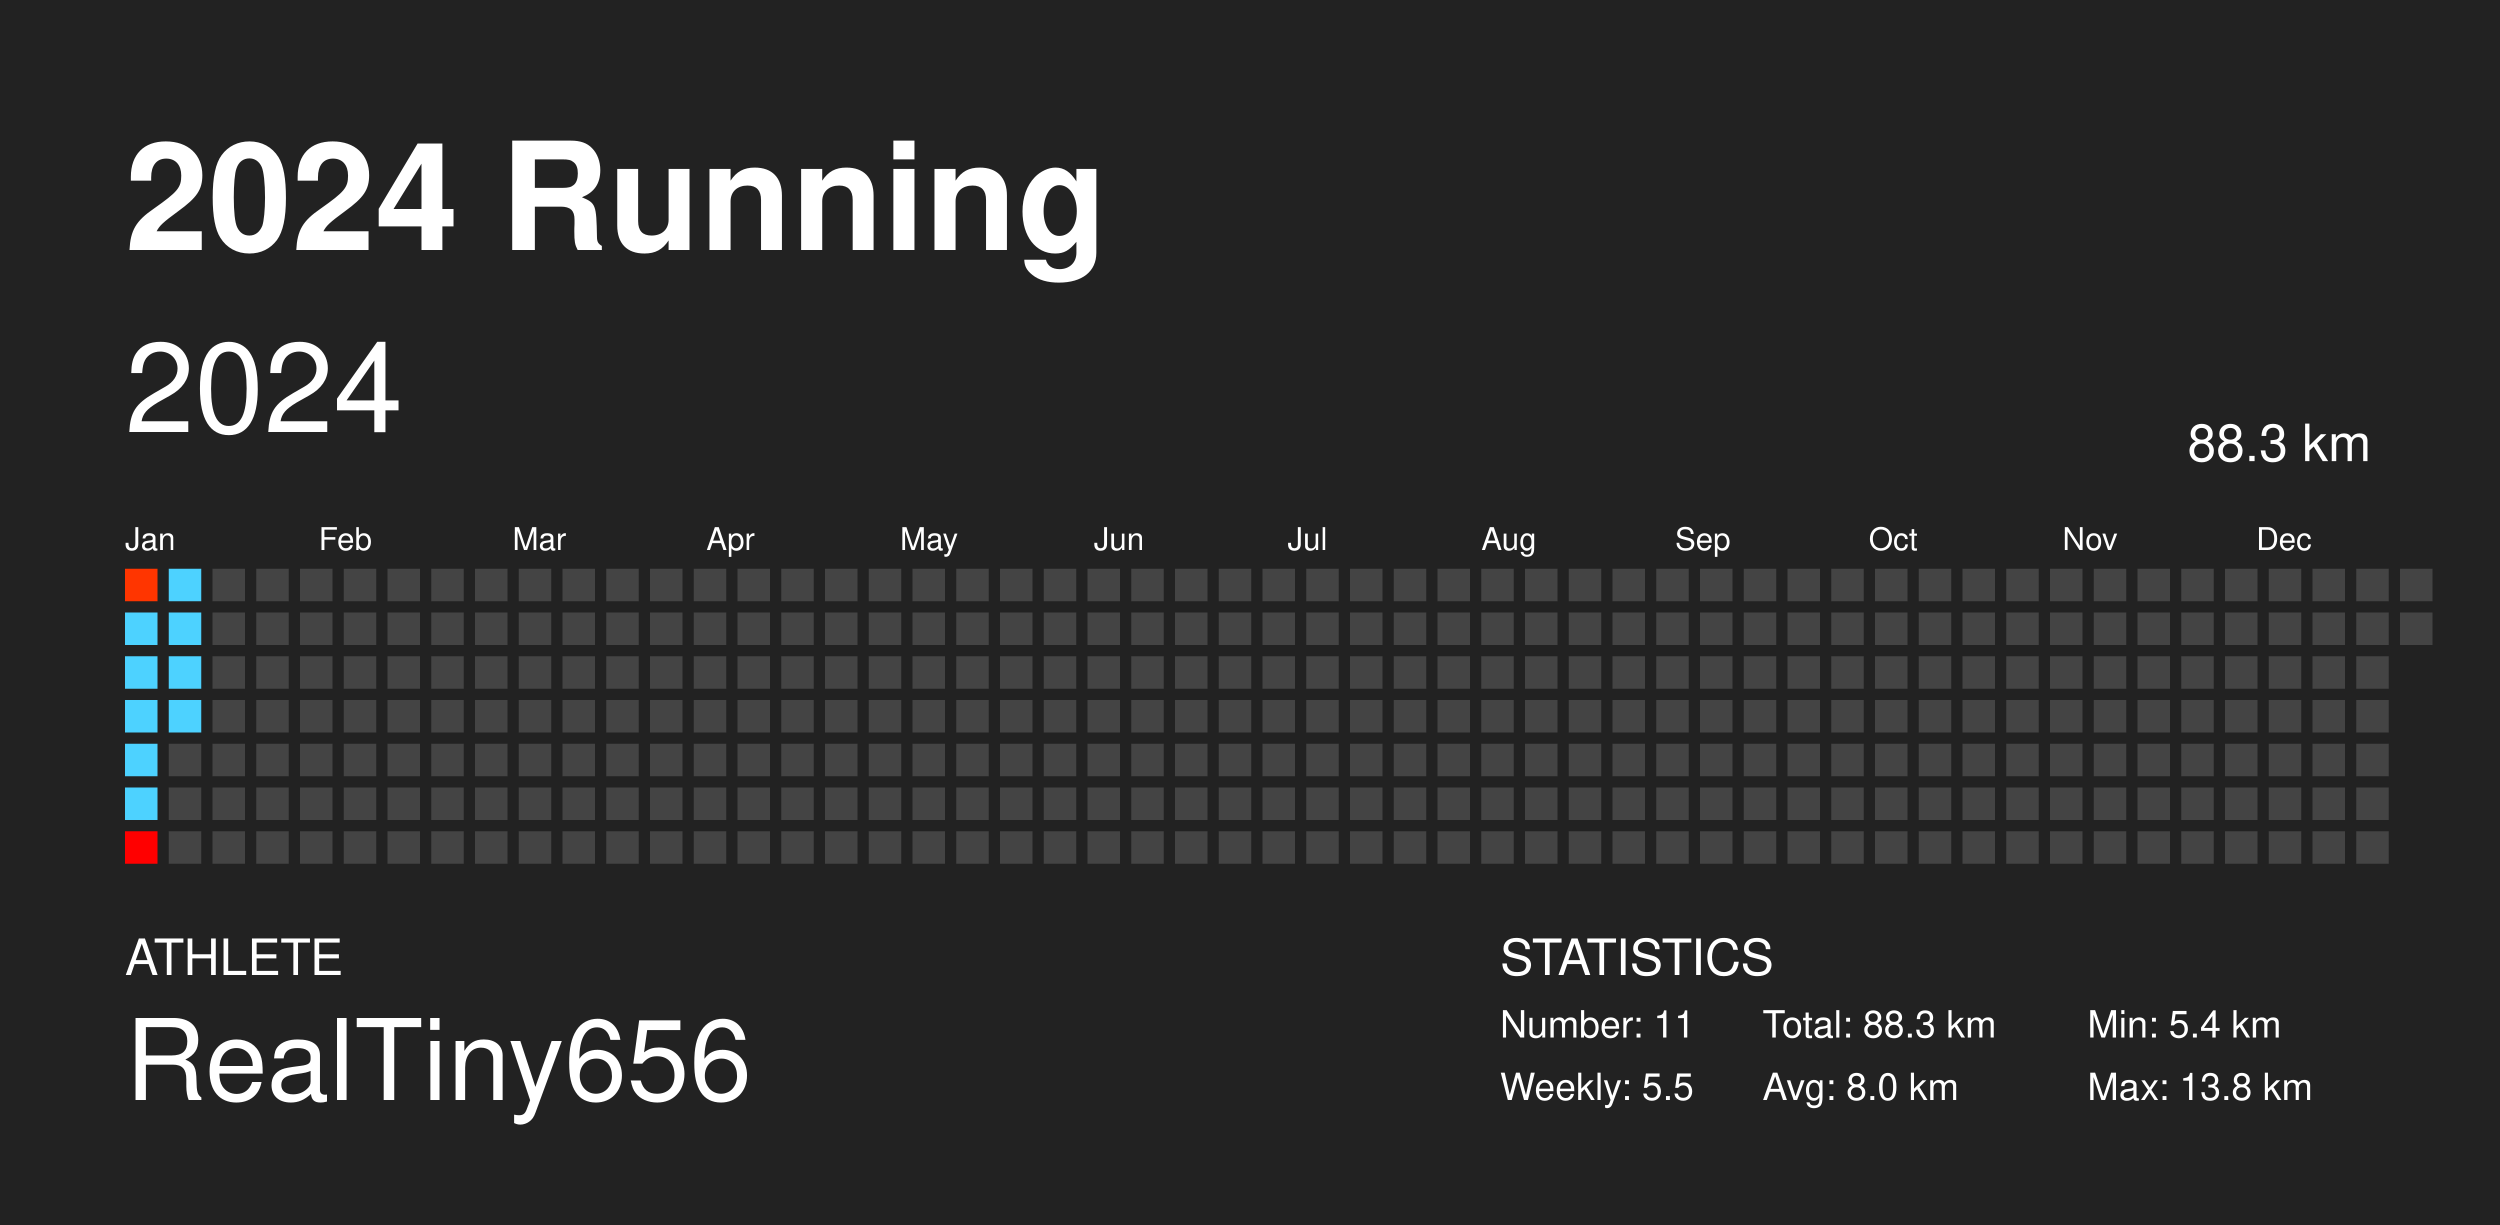
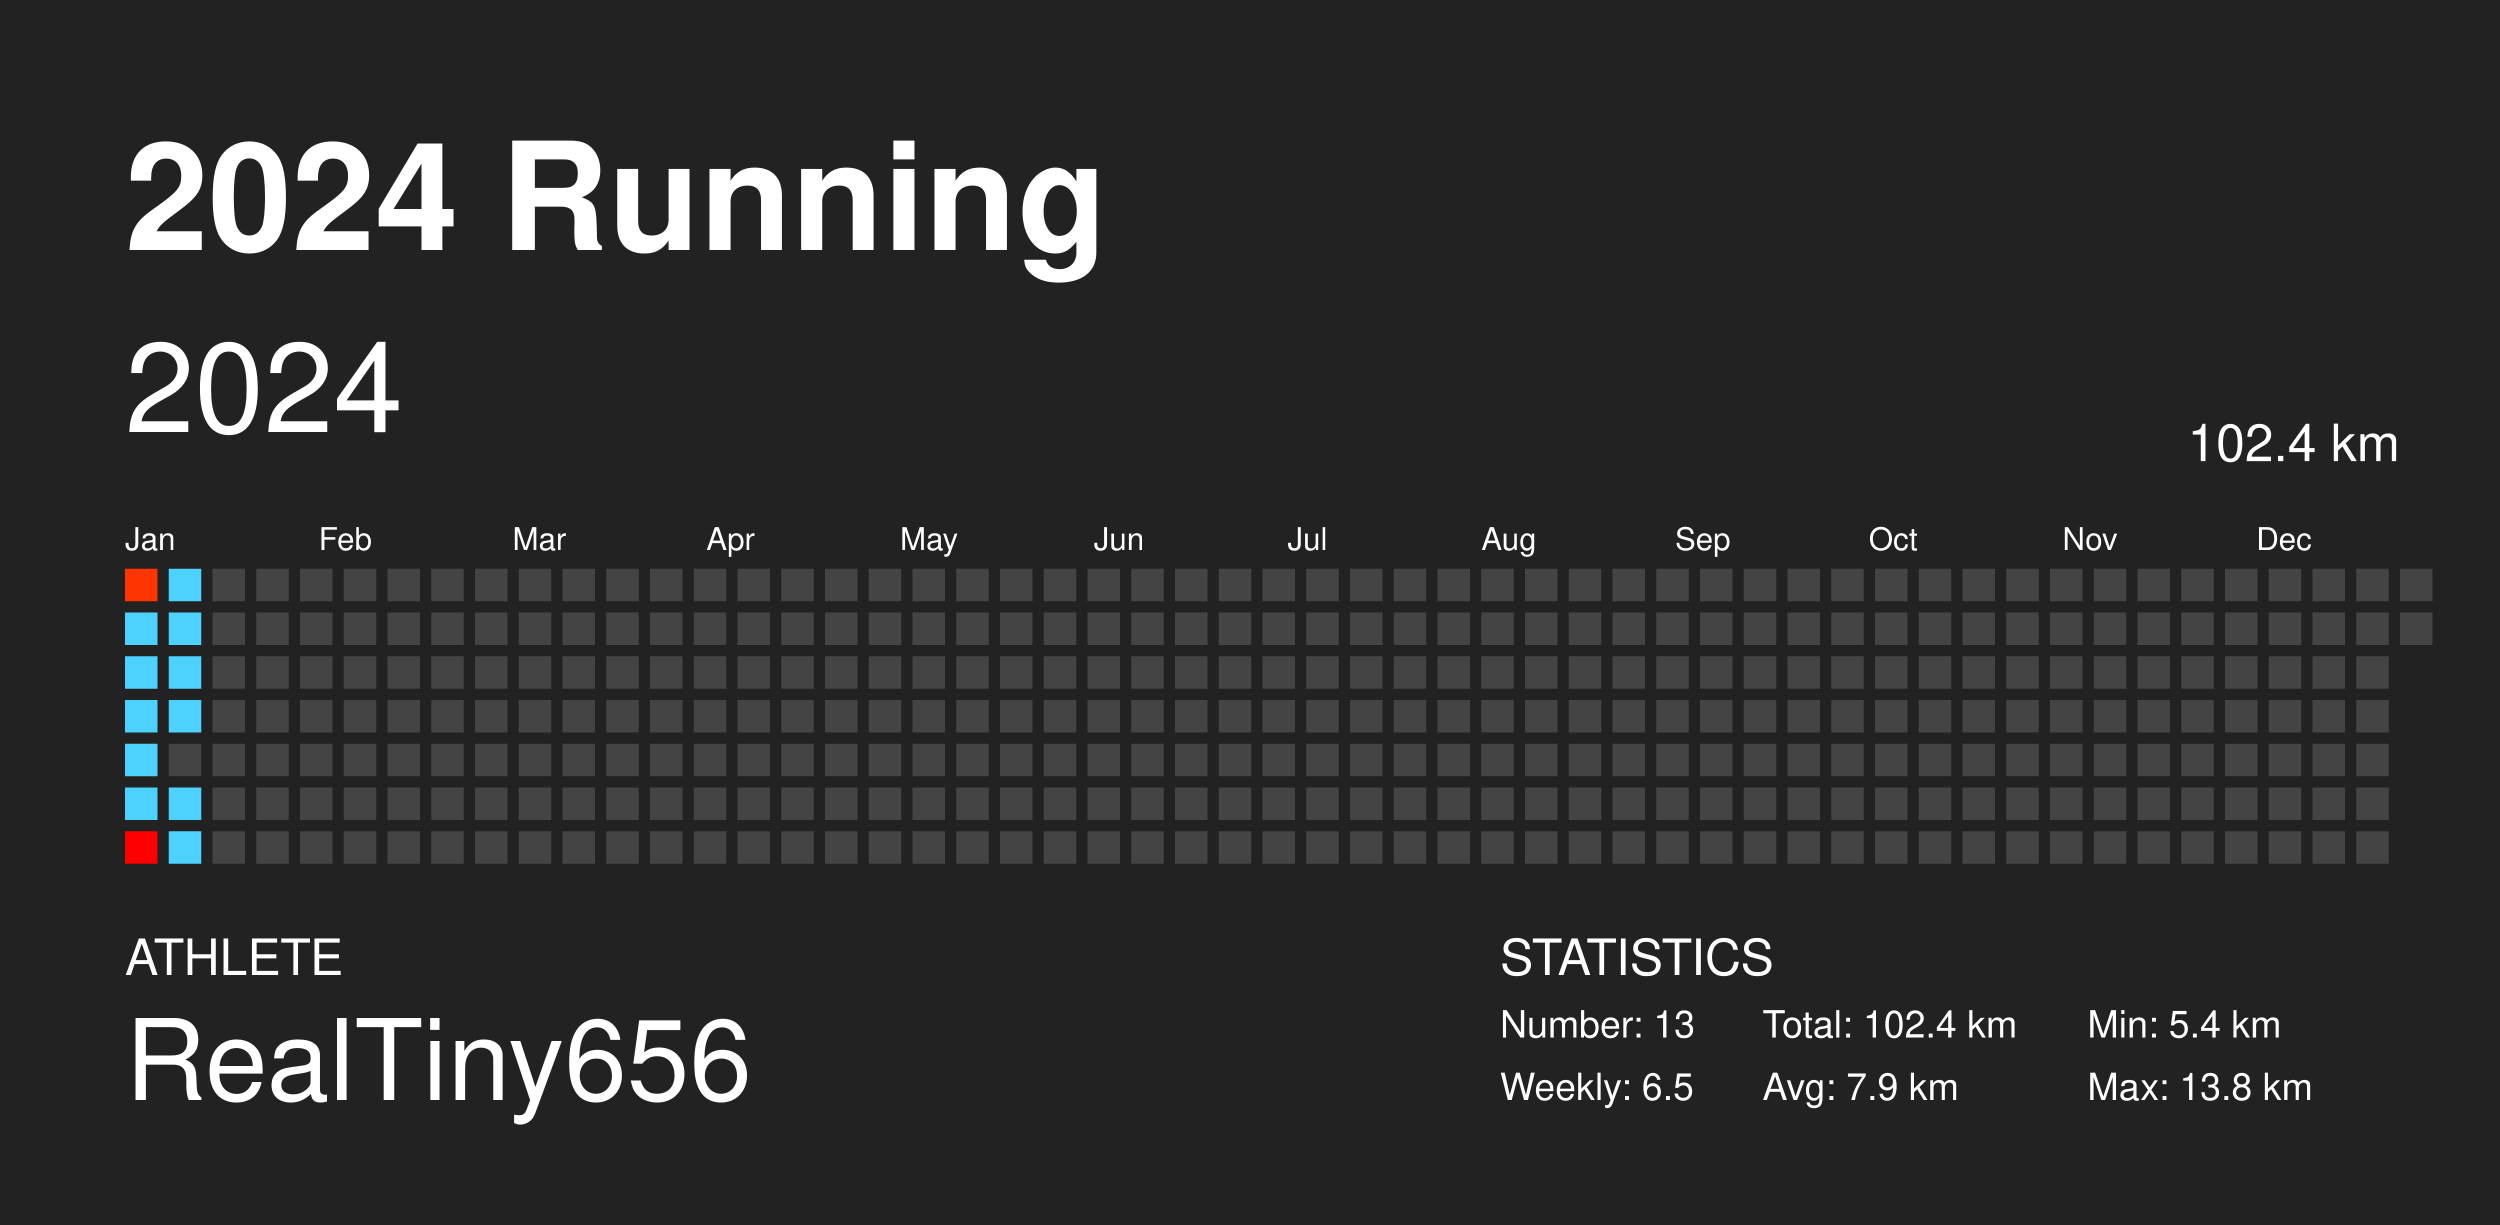
<svg xmlns="http://www.w3.org/2000/svg" baseProfile="full" height="98mm" version="1.1" viewBox="0,0,200,98" width="200mm">
  <defs />
  <rect fill="#222222" height="98" width="200" x="0" y="0" />
  <text fill="#FFFFFF" style="font-size:12px; font-family: system-ui, -apple-system, BlinkMacSystemFont, &quot;Helvetica Neue&quot;, Helvetica, &quot;Segoe UI&quot;, Arial, &quot;PingFang SC&quot;, &quot;Hiragino Sans GB&quot;, &quot;Heiti SC&quot;, &quot;Microsoft YaHei&quot;, &quot;WenQuanYi Micro Hei&quot;, sans-serif; font-weight:bold;" x="10" y="20">2024 Running</text>
  <text fill="#FFFFFF" style="font-size:4px; font-family: system-ui, -apple-system, BlinkMacSystemFont, &quot;Helvetica Neue&quot;, Helvetica, &quot;Segoe UI&quot;, Arial, &quot;PingFang SC&quot;, &quot;Hiragino Sans GB&quot;, &quot;Heiti SC&quot;, &quot;Microsoft YaHei&quot;, &quot;WenQuanYi Micro Hei&quot;, sans-serif;" x="10" y="78">ATHLETE</text>
  <text fill="#FFFFFF" style="font-size:9px; font-family: system-ui, -apple-system, BlinkMacSystemFont, &quot;Helvetica Neue&quot;, Helvetica, &quot;Segoe UI&quot;, Arial, &quot;PingFang SC&quot;, &quot;Hiragino Sans GB&quot;, &quot;Heiti SC&quot;, &quot;Microsoft YaHei&quot;, &quot;WenQuanYi Micro Hei&quot;, sans-serif;" x="10" y="88">RealTiny656</text>
  <text fill="#FFFFFF" style="font-size:4px; font-family: system-ui, -apple-system, BlinkMacSystemFont, &quot;Helvetica Neue&quot;, Helvetica, &quot;Segoe UI&quot;, Arial, &quot;PingFang SC&quot;, &quot;Hiragino Sans GB&quot;, &quot;Heiti SC&quot;, &quot;Microsoft YaHei&quot;, &quot;WenQuanYi Micro Hei&quot;, sans-serif;" x="120" y="78">STATISTICS</text>
-   <text fill="#FFFFFF" style="font-size:3px; font-family: system-ui, -apple-system, BlinkMacSystemFont, &quot;Helvetica Neue&quot;, Helvetica, &quot;Segoe UI&quot;, Arial, &quot;PingFang SC&quot;, &quot;Hiragino Sans GB&quot;, &quot;Heiti SC&quot;, &quot;Microsoft YaHei&quot;, &quot;WenQuanYi Micro Hei&quot;, sans-serif;" x="120" y="83">Number: 11</text>
-   <text fill="#FFFFFF" style="font-size:3px; font-family: system-ui, -apple-system, BlinkMacSystemFont, &quot;Helvetica Neue&quot;, Helvetica, &quot;Segoe UI&quot;, Arial, &quot;PingFang SC&quot;, &quot;Hiragino Sans GB&quot;, &quot;Heiti SC&quot;, &quot;Microsoft YaHei&quot;, &quot;WenQuanYi Micro Hei&quot;, sans-serif;" x="120" y="88">Weekly: 5.5</text>
-   <text fill="#FFFFFF" style="font-size:3px; font-family: system-ui, -apple-system, BlinkMacSystemFont, &quot;Helvetica Neue&quot;, Helvetica, &quot;Segoe UI&quot;, Arial, &quot;PingFang SC&quot;, &quot;Hiragino Sans GB&quot;, &quot;Heiti SC&quot;, &quot;Microsoft YaHei&quot;, &quot;WenQuanYi Micro Hei&quot;, sans-serif;" x="141" y="83">Total: 88.3 km</text>
-   <text fill="#FFFFFF" style="font-size:3px; font-family: system-ui, -apple-system, BlinkMacSystemFont, &quot;Helvetica Neue&quot;, Helvetica, &quot;Segoe UI&quot;, Arial, &quot;PingFang SC&quot;, &quot;Hiragino Sans GB&quot;, &quot;Heiti SC&quot;, &quot;Microsoft YaHei&quot;, &quot;WenQuanYi Micro Hei&quot;, sans-serif;" x="141" y="88">Avg: 8.0 km</text>
+   <text fill="#FFFFFF" style="font-size:3px; font-family: system-ui, -apple-system, BlinkMacSystemFont, &quot;Helvetica Neue&quot;, Helvetica, &quot;Segoe UI&quot;, Arial, &quot;PingFang SC&quot;, &quot;Hiragino Sans GB&quot;, &quot;Heiti SC&quot;, &quot;Microsoft YaHei&quot;, &quot;WenQuanYi Micro Hei&quot;, sans-serif;" x="120" y="83">Number: 13</text>
+   <text fill="#FFFFFF" style="font-size:3px; font-family: system-ui, -apple-system, BlinkMacSystemFont, &quot;Helvetica Neue&quot;, Helvetica, &quot;Segoe UI&quot;, Arial, &quot;PingFang SC&quot;, &quot;Hiragino Sans GB&quot;, &quot;Heiti SC&quot;, &quot;Microsoft YaHei&quot;, &quot;WenQuanYi Micro Hei&quot;, sans-serif;" x="120" y="88">Weekly: 6.5</text>
+   <text fill="#FFFFFF" style="font-size:3px; font-family: system-ui, -apple-system, BlinkMacSystemFont, &quot;Helvetica Neue&quot;, Helvetica, &quot;Segoe UI&quot;, Arial, &quot;PingFang SC&quot;, &quot;Hiragino Sans GB&quot;, &quot;Heiti SC&quot;, &quot;Microsoft YaHei&quot;, &quot;WenQuanYi Micro Hei&quot;, sans-serif;" x="141" y="83">Total: 102.4 km</text>
+   <text fill="#FFFFFF" style="font-size:3px; font-family: system-ui, -apple-system, BlinkMacSystemFont, &quot;Helvetica Neue&quot;, Helvetica, &quot;Segoe UI&quot;, Arial, &quot;PingFang SC&quot;, &quot;Hiragino Sans GB&quot;, &quot;Heiti SC&quot;, &quot;Microsoft YaHei&quot;, &quot;WenQuanYi Micro Hei&quot;, sans-serif;" x="141" y="88">Avg: 7.9 km</text>
  <text fill="#FFFFFF" style="font-size:3px; font-family: system-ui, -apple-system, BlinkMacSystemFont, &quot;Helvetica Neue&quot;, Helvetica, &quot;Segoe UI&quot;, Arial, &quot;PingFang SC&quot;, &quot;Hiragino Sans GB&quot;, &quot;Heiti SC&quot;, &quot;Microsoft YaHei&quot;, &quot;WenQuanYi Micro Hei&quot;, sans-serif;" x="167" y="83">Min: 5.4 km</text>
  <text fill="#FFFFFF" style="font-size:3px; font-family: system-ui, -apple-system, BlinkMacSystemFont, &quot;Helvetica Neue&quot;, Helvetica, &quot;Segoe UI&quot;, Arial, &quot;PingFang SC&quot;, &quot;Hiragino Sans GB&quot;, &quot;Heiti SC&quot;, &quot;Microsoft YaHei&quot;, &quot;WenQuanYi Micro Hei&quot;, sans-serif;" x="167" y="88">Max: 13.8 km</text>
  <text dominant-baseline="hanging" fill="#FFFFFF" style="font-size:10.0px; font-family: system-ui, -apple-system, BlinkMacSystemFont, &quot;Helvetica Neue&quot;, Helvetica, &quot;Segoe UI&quot;, Arial, &quot;PingFang SC&quot;, &quot;Hiragino Sans GB&quot;, &quot;Heiti SC&quot;, &quot;Microsoft YaHei&quot;, &quot;WenQuanYi Micro Hei&quot;, sans-serif;" x="10" y="30">2024</text>
-   <text dominant-baseline="hanging" fill="#FFFFFF" style="font-size:4.125px; font-family: system-ui, -apple-system, BlinkMacSystemFont, &quot;Helvetica Neue&quot;, Helvetica, &quot;Segoe UI&quot;, Arial, &quot;PingFang SC&quot;, &quot;Hiragino Sans GB&quot;, &quot;Heiti SC&quot;, &quot;Microsoft YaHei&quot;, &quot;WenQuanYi Micro Hei&quot;, sans-serif;" x="175" y="35">88.3 km</text>
+   <text dominant-baseline="hanging" fill="#FFFFFF" style="font-size:4.125px; font-family: system-ui, -apple-system, BlinkMacSystemFont, &quot;Helvetica Neue&quot;, Helvetica, &quot;Segoe UI&quot;, Arial, &quot;PingFang SC&quot;, &quot;Hiragino Sans GB&quot;, &quot;Heiti SC&quot;, &quot;Microsoft YaHei&quot;, &quot;WenQuanYi Micro Hei&quot;, sans-serif;" x="175" y="35">102.4 km</text>
  <text fill="#FFFFFF" style="font-size:2.5px; font-family: system-ui, -apple-system, BlinkMacSystemFont, &quot;Helvetica Neue&quot;, Helvetica, &quot;Segoe UI&quot;, Arial, &quot;PingFang SC&quot;, &quot;Hiragino Sans GB&quot;, &quot;Heiti SC&quot;, &quot;Microsoft YaHei&quot;, &quot;WenQuanYi Micro Hei&quot;, sans-serif;" x="10.0" y="44">Jan</text>
  <text fill="#FFFFFF" style="font-size:2.5px; font-family: system-ui, -apple-system, BlinkMacSystemFont, &quot;Helvetica Neue&quot;, Helvetica, &quot;Segoe UI&quot;, Arial, &quot;PingFang SC&quot;, &quot;Hiragino Sans GB&quot;, &quot;Heiti SC&quot;, &quot;Microsoft YaHei&quot;, &quot;WenQuanYi Micro Hei&quot;, sans-serif;" x="25.5" y="44">Feb</text>
  <text fill="#FFFFFF" style="font-size:2.5px; font-family: system-ui, -apple-system, BlinkMacSystemFont, &quot;Helvetica Neue&quot;, Helvetica, &quot;Segoe UI&quot;, Arial, &quot;PingFang SC&quot;, &quot;Hiragino Sans GB&quot;, &quot;Heiti SC&quot;, &quot;Microsoft YaHei&quot;, &quot;WenQuanYi Micro Hei&quot;, sans-serif;" x="41.0" y="44">Mar</text>
  <text fill="#FFFFFF" style="font-size:2.5px; font-family: system-ui, -apple-system, BlinkMacSystemFont, &quot;Helvetica Neue&quot;, Helvetica, &quot;Segoe UI&quot;, Arial, &quot;PingFang SC&quot;, &quot;Hiragino Sans GB&quot;, &quot;Heiti SC&quot;, &quot;Microsoft YaHei&quot;, &quot;WenQuanYi Micro Hei&quot;, sans-serif;" x="56.5" y="44">Apr</text>
  <text fill="#FFFFFF" style="font-size:2.5px; font-family: system-ui, -apple-system, BlinkMacSystemFont, &quot;Helvetica Neue&quot;, Helvetica, &quot;Segoe UI&quot;, Arial, &quot;PingFang SC&quot;, &quot;Hiragino Sans GB&quot;, &quot;Heiti SC&quot;, &quot;Microsoft YaHei&quot;, &quot;WenQuanYi Micro Hei&quot;, sans-serif;" x="72.0" y="44">May</text>
  <text fill="#FFFFFF" style="font-size:2.5px; font-family: system-ui, -apple-system, BlinkMacSystemFont, &quot;Helvetica Neue&quot;, Helvetica, &quot;Segoe UI&quot;, Arial, &quot;PingFang SC&quot;, &quot;Hiragino Sans GB&quot;, &quot;Heiti SC&quot;, &quot;Microsoft YaHei&quot;, &quot;WenQuanYi Micro Hei&quot;, sans-serif;" x="87.5" y="44">Jun</text>
  <text fill="#FFFFFF" style="font-size:2.5px; font-family: system-ui, -apple-system, BlinkMacSystemFont, &quot;Helvetica Neue&quot;, Helvetica, &quot;Segoe UI&quot;, Arial, &quot;PingFang SC&quot;, &quot;Hiragino Sans GB&quot;, &quot;Heiti SC&quot;, &quot;Microsoft YaHei&quot;, &quot;WenQuanYi Micro Hei&quot;, sans-serif;" x="103.0" y="44">Jul</text>
  <text fill="#FFFFFF" style="font-size:2.5px; font-family: system-ui, -apple-system, BlinkMacSystemFont, &quot;Helvetica Neue&quot;, Helvetica, &quot;Segoe UI&quot;, Arial, &quot;PingFang SC&quot;, &quot;Hiragino Sans GB&quot;, &quot;Heiti SC&quot;, &quot;Microsoft YaHei&quot;, &quot;WenQuanYi Micro Hei&quot;, sans-serif;" x="118.5" y="44">Aug</text>
  <text fill="#FFFFFF" style="font-size:2.5px; font-family: system-ui, -apple-system, BlinkMacSystemFont, &quot;Helvetica Neue&quot;, Helvetica, &quot;Segoe UI&quot;, Arial, &quot;PingFang SC&quot;, &quot;Hiragino Sans GB&quot;, &quot;Heiti SC&quot;, &quot;Microsoft YaHei&quot;, &quot;WenQuanYi Micro Hei&quot;, sans-serif;" x="134.0" y="44">Sep</text>
  <text fill="#FFFFFF" style="font-size:2.5px; font-family: system-ui, -apple-system, BlinkMacSystemFont, &quot;Helvetica Neue&quot;, Helvetica, &quot;Segoe UI&quot;, Arial, &quot;PingFang SC&quot;, &quot;Hiragino Sans GB&quot;, &quot;Heiti SC&quot;, &quot;Microsoft YaHei&quot;, &quot;WenQuanYi Micro Hei&quot;, sans-serif;" x="149.5" y="44">Oct</text>
  <text fill="#FFFFFF" style="font-size:2.5px; font-family: system-ui, -apple-system, BlinkMacSystemFont, &quot;Helvetica Neue&quot;, Helvetica, &quot;Segoe UI&quot;, Arial, &quot;PingFang SC&quot;, &quot;Hiragino Sans GB&quot;, &quot;Heiti SC&quot;, &quot;Microsoft YaHei&quot;, &quot;WenQuanYi Micro Hei&quot;, sans-serif;" x="165.0" y="44">Nov</text>
  <text fill="#FFFFFF" style="font-size:2.5px; font-family: system-ui, -apple-system, BlinkMacSystemFont, &quot;Helvetica Neue&quot;, Helvetica, &quot;Segoe UI&quot;, Arial, &quot;PingFang SC&quot;, &quot;Hiragino Sans GB&quot;, &quot;Heiti SC&quot;, &quot;Microsoft YaHei&quot;, &quot;WenQuanYi Micro Hei&quot;, sans-serif;" x="180.5" y="44">Dec</text>
  <rect fill="#ff3500" height="2.6" width="2.6" x="10.0" y="45.5" />
  <rect fill="#4dd2ff" height="2.6" width="2.6" x="10.0" y="49.0" />
  <rect fill="#4dd2ff" height="2.6" width="2.6" x="10.0" y="52.5" />
  <rect fill="#4dd2ff" height="2.6" width="2.6" x="10.0" y="56.0" />
  <rect fill="#4dd2ff" height="2.6" width="2.6" x="10.0" y="59.5" />
  <rect fill="#4dd2ff" height="2.6" width="2.6" x="10.0" y="63.0" />
  <rect fill="#ff0000" height="2.6" width="2.6" x="10.0" y="66.5" />
  <rect fill="#4dd2ff" height="2.6" width="2.6" x="13.5" y="45.5" />
  <rect fill="#4dd2ff" height="2.6" width="2.6" x="13.5" y="49.0" />
  <rect fill="#4dd2ff" height="2.6" width="2.6" x="13.5" y="52.5" />
  <rect fill="#4dd2ff" height="2.6" width="2.6" x="13.5" y="56.0" />
  <rect fill="#444444" height="2.6" width="2.6" x="13.5" y="59.5" />
-   <rect fill="#444444" height="2.6" width="2.6" x="13.5" y="63.0" />
-   <rect fill="#444444" height="2.6" width="2.6" x="13.5" y="66.5" />
+   <rect fill="#4dd2ff" height="2.6" width="2.6" x="13.5" y="63.0" />
+   <rect fill="#4dd2ff" height="2.6" width="2.6" x="13.5" y="66.5" />
  <rect fill="#444444" height="2.6" width="2.6" x="17.0" y="45.5" />
  <rect fill="#444444" height="2.6" width="2.6" x="17.0" y="49.0" />
  <rect fill="#444444" height="2.6" width="2.6" x="17.0" y="52.5" />
  <rect fill="#444444" height="2.6" width="2.6" x="17.0" y="56.0" />
  <rect fill="#444444" height="2.6" width="2.6" x="17.0" y="59.5" />
  <rect fill="#444444" height="2.6" width="2.6" x="17.0" y="63.0" />
  <rect fill="#444444" height="2.6" width="2.6" x="17.0" y="66.5" />
  <rect fill="#444444" height="2.6" width="2.6" x="20.5" y="45.5" />
  <rect fill="#444444" height="2.6" width="2.6" x="20.5" y="49.0" />
  <rect fill="#444444" height="2.6" width="2.6" x="20.5" y="52.5" />
  <rect fill="#444444" height="2.6" width="2.6" x="20.5" y="56.0" />
  <rect fill="#444444" height="2.6" width="2.6" x="20.5" y="59.5" />
  <rect fill="#444444" height="2.6" width="2.6" x="20.5" y="63.0" />
  <rect fill="#444444" height="2.6" width="2.6" x="20.5" y="66.5" />
  <rect fill="#444444" height="2.6" width="2.6" x="24.0" y="45.5" />
  <rect fill="#444444" height="2.6" width="2.6" x="24.0" y="49.0" />
  <rect fill="#444444" height="2.6" width="2.6" x="24.0" y="52.5" />
  <rect fill="#444444" height="2.6" width="2.6" x="24.0" y="56.0" />
  <rect fill="#444444" height="2.6" width="2.6" x="24.0" y="59.5" />
  <rect fill="#444444" height="2.6" width="2.6" x="24.0" y="63.0" />
  <rect fill="#444444" height="2.6" width="2.6" x="24.0" y="66.5" />
  <rect fill="#444444" height="2.6" width="2.6" x="27.5" y="45.5" />
  <rect fill="#444444" height="2.6" width="2.6" x="27.5" y="49.0" />
  <rect fill="#444444" height="2.6" width="2.6" x="27.5" y="52.5" />
  <rect fill="#444444" height="2.6" width="2.6" x="27.5" y="56.0" />
  <rect fill="#444444" height="2.6" width="2.6" x="27.5" y="59.5" />
  <rect fill="#444444" height="2.6" width="2.6" x="27.5" y="63.0" />
  <rect fill="#444444" height="2.6" width="2.6" x="27.5" y="66.5" />
  <rect fill="#444444" height="2.6" width="2.6" x="31.0" y="45.5" />
  <rect fill="#444444" height="2.6" width="2.6" x="31.0" y="49.0" />
  <rect fill="#444444" height="2.6" width="2.6" x="31.0" y="52.5" />
  <rect fill="#444444" height="2.6" width="2.6" x="31.0" y="56.0" />
  <rect fill="#444444" height="2.6" width="2.6" x="31.0" y="59.5" />
  <rect fill="#444444" height="2.6" width="2.6" x="31.0" y="63.0" />
  <rect fill="#444444" height="2.6" width="2.6" x="31.0" y="66.5" />
  <rect fill="#444444" height="2.6" width="2.6" x="34.5" y="45.5" />
  <rect fill="#444444" height="2.6" width="2.6" x="34.5" y="49.0" />
  <rect fill="#444444" height="2.6" width="2.6" x="34.5" y="52.5" />
  <rect fill="#444444" height="2.6" width="2.6" x="34.5" y="56.0" />
  <rect fill="#444444" height="2.6" width="2.6" x="34.5" y="59.5" />
  <rect fill="#444444" height="2.6" width="2.6" x="34.5" y="63.0" />
  <rect fill="#444444" height="2.6" width="2.6" x="34.5" y="66.5" />
  <rect fill="#444444" height="2.6" width="2.6" x="38.0" y="45.5" />
  <rect fill="#444444" height="2.6" width="2.6" x="38.0" y="49.0" />
  <rect fill="#444444" height="2.6" width="2.6" x="38.0" y="52.5" />
  <rect fill="#444444" height="2.6" width="2.6" x="38.0" y="56.0" />
  <rect fill="#444444" height="2.6" width="2.6" x="38.0" y="59.5" />
  <rect fill="#444444" height="2.6" width="2.6" x="38.0" y="63.0" />
  <rect fill="#444444" height="2.6" width="2.6" x="38.0" y="66.5" />
  <rect fill="#444444" height="2.6" width="2.6" x="41.5" y="45.5" />
  <rect fill="#444444" height="2.6" width="2.6" x="41.5" y="49.0" />
  <rect fill="#444444" height="2.6" width="2.6" x="41.5" y="52.5" />
  <rect fill="#444444" height="2.6" width="2.6" x="41.5" y="56.0" />
  <rect fill="#444444" height="2.6" width="2.6" x="41.5" y="59.5" />
  <rect fill="#444444" height="2.6" width="2.6" x="41.5" y="63.0" />
  <rect fill="#444444" height="2.6" width="2.6" x="41.5" y="66.5" />
  <rect fill="#444444" height="2.6" width="2.6" x="45.0" y="45.5" />
  <rect fill="#444444" height="2.6" width="2.6" x="45.0" y="49.0" />
  <rect fill="#444444" height="2.6" width="2.6" x="45.0" y="52.5" />
  <rect fill="#444444" height="2.6" width="2.6" x="45.0" y="56.0" />
  <rect fill="#444444" height="2.6" width="2.6" x="45.0" y="59.5" />
  <rect fill="#444444" height="2.6" width="2.6" x="45.0" y="63.0" />
  <rect fill="#444444" height="2.6" width="2.6" x="45.0" y="66.5" />
  <rect fill="#444444" height="2.6" width="2.6" x="48.5" y="45.5" />
  <rect fill="#444444" height="2.6" width="2.6" x="48.5" y="49.0" />
  <rect fill="#444444" height="2.6" width="2.6" x="48.5" y="52.5" />
  <rect fill="#444444" height="2.6" width="2.6" x="48.5" y="56.0" />
  <rect fill="#444444" height="2.6" width="2.6" x="48.5" y="59.5" />
  <rect fill="#444444" height="2.6" width="2.6" x="48.5" y="63.0" />
  <rect fill="#444444" height="2.6" width="2.6" x="48.5" y="66.5" />
  <rect fill="#444444" height="2.6" width="2.6" x="52.0" y="45.5" />
  <rect fill="#444444" height="2.6" width="2.6" x="52.0" y="49.0" />
  <rect fill="#444444" height="2.6" width="2.6" x="52.0" y="52.5" />
  <rect fill="#444444" height="2.6" width="2.6" x="52.0" y="56.0" />
  <rect fill="#444444" height="2.6" width="2.6" x="52.0" y="59.5" />
  <rect fill="#444444" height="2.6" width="2.6" x="52.0" y="63.0" />
  <rect fill="#444444" height="2.6" width="2.6" x="52.0" y="66.5" />
  <rect fill="#444444" height="2.6" width="2.6" x="55.5" y="45.5" />
  <rect fill="#444444" height="2.6" width="2.6" x="55.5" y="49.0" />
  <rect fill="#444444" height="2.6" width="2.6" x="55.5" y="52.5" />
  <rect fill="#444444" height="2.6" width="2.6" x="55.5" y="56.0" />
  <rect fill="#444444" height="2.6" width="2.6" x="55.5" y="59.5" />
  <rect fill="#444444" height="2.6" width="2.6" x="55.5" y="63.0" />
  <rect fill="#444444" height="2.6" width="2.6" x="55.5" y="66.5" />
  <rect fill="#444444" height="2.6" width="2.6" x="59.0" y="45.5" />
  <rect fill="#444444" height="2.6" width="2.6" x="59.0" y="49.0" />
  <rect fill="#444444" height="2.6" width="2.6" x="59.0" y="52.5" />
  <rect fill="#444444" height="2.6" width="2.6" x="59.0" y="56.0" />
  <rect fill="#444444" height="2.6" width="2.6" x="59.0" y="59.5" />
  <rect fill="#444444" height="2.6" width="2.6" x="59.0" y="63.0" />
  <rect fill="#444444" height="2.6" width="2.6" x="59.0" y="66.5" />
  <rect fill="#444444" height="2.6" width="2.6" x="62.5" y="45.5" />
  <rect fill="#444444" height="2.6" width="2.6" x="62.5" y="49.0" />
  <rect fill="#444444" height="2.6" width="2.6" x="62.5" y="52.5" />
  <rect fill="#444444" height="2.6" width="2.6" x="62.5" y="56.0" />
  <rect fill="#444444" height="2.6" width="2.6" x="62.5" y="59.5" />
  <rect fill="#444444" height="2.6" width="2.6" x="62.5" y="63.0" />
  <rect fill="#444444" height="2.6" width="2.6" x="62.5" y="66.5" />
  <rect fill="#444444" height="2.6" width="2.6" x="66.0" y="45.5" />
  <rect fill="#444444" height="2.6" width="2.6" x="66.0" y="49.0" />
  <rect fill="#444444" height="2.6" width="2.6" x="66.0" y="52.5" />
  <rect fill="#444444" height="2.6" width="2.6" x="66.0" y="56.0" />
  <rect fill="#444444" height="2.6" width="2.6" x="66.0" y="59.5" />
  <rect fill="#444444" height="2.6" width="2.6" x="66.0" y="63.0" />
  <rect fill="#444444" height="2.6" width="2.6" x="66.0" y="66.5" />
  <rect fill="#444444" height="2.6" width="2.6" x="69.5" y="45.5" />
  <rect fill="#444444" height="2.6" width="2.6" x="69.5" y="49.0" />
  <rect fill="#444444" height="2.6" width="2.6" x="69.5" y="52.5" />
  <rect fill="#444444" height="2.6" width="2.6" x="69.5" y="56.0" />
  <rect fill="#444444" height="2.6" width="2.6" x="69.5" y="59.5" />
  <rect fill="#444444" height="2.6" width="2.6" x="69.5" y="63.0" />
  <rect fill="#444444" height="2.6" width="2.6" x="69.5" y="66.5" />
  <rect fill="#444444" height="2.6" width="2.6" x="73.0" y="45.5" />
  <rect fill="#444444" height="2.6" width="2.6" x="73.0" y="49.0" />
  <rect fill="#444444" height="2.6" width="2.6" x="73.0" y="52.5" />
  <rect fill="#444444" height="2.6" width="2.6" x="73.0" y="56.0" />
  <rect fill="#444444" height="2.6" width="2.6" x="73.0" y="59.5" />
  <rect fill="#444444" height="2.6" width="2.6" x="73.0" y="63.0" />
  <rect fill="#444444" height="2.6" width="2.6" x="73.0" y="66.5" />
  <rect fill="#444444" height="2.6" width="2.6" x="76.5" y="45.5" />
  <rect fill="#444444" height="2.6" width="2.6" x="76.5" y="49.0" />
  <rect fill="#444444" height="2.6" width="2.6" x="76.5" y="52.5" />
  <rect fill="#444444" height="2.6" width="2.6" x="76.5" y="56.0" />
  <rect fill="#444444" height="2.6" width="2.6" x="76.5" y="59.5" />
  <rect fill="#444444" height="2.6" width="2.6" x="76.5" y="63.0" />
  <rect fill="#444444" height="2.6" width="2.6" x="76.5" y="66.5" />
  <rect fill="#444444" height="2.6" width="2.6" x="80.0" y="45.5" />
  <rect fill="#444444" height="2.6" width="2.6" x="80.0" y="49.0" />
  <rect fill="#444444" height="2.6" width="2.6" x="80.0" y="52.5" />
  <rect fill="#444444" height="2.6" width="2.6" x="80.0" y="56.0" />
  <rect fill="#444444" height="2.6" width="2.6" x="80.0" y="59.5" />
  <rect fill="#444444" height="2.6" width="2.6" x="80.0" y="63.0" />
  <rect fill="#444444" height="2.6" width="2.6" x="80.0" y="66.5" />
  <rect fill="#444444" height="2.6" width="2.6" x="83.5" y="45.5" />
  <rect fill="#444444" height="2.6" width="2.6" x="83.5" y="49.0" />
  <rect fill="#444444" height="2.6" width="2.6" x="83.5" y="52.5" />
  <rect fill="#444444" height="2.6" width="2.6" x="83.5" y="56.0" />
  <rect fill="#444444" height="2.6" width="2.6" x="83.5" y="59.5" />
  <rect fill="#444444" height="2.6" width="2.6" x="83.5" y="63.0" />
  <rect fill="#444444" height="2.6" width="2.6" x="83.5" y="66.5" />
  <rect fill="#444444" height="2.6" width="2.6" x="87.0" y="45.5" />
  <rect fill="#444444" height="2.6" width="2.6" x="87.0" y="49.0" />
  <rect fill="#444444" height="2.6" width="2.6" x="87.0" y="52.5" />
  <rect fill="#444444" height="2.6" width="2.6" x="87.0" y="56.0" />
  <rect fill="#444444" height="2.6" width="2.6" x="87.0" y="59.5" />
  <rect fill="#444444" height="2.6" width="2.6" x="87.0" y="63.0" />
  <rect fill="#444444" height="2.6" width="2.6" x="87.0" y="66.5" />
  <rect fill="#444444" height="2.6" width="2.6" x="90.5" y="45.5" />
  <rect fill="#444444" height="2.6" width="2.6" x="90.5" y="49.0" />
  <rect fill="#444444" height="2.6" width="2.6" x="90.5" y="52.5" />
  <rect fill="#444444" height="2.6" width="2.6" x="90.5" y="56.0" />
  <rect fill="#444444" height="2.6" width="2.6" x="90.5" y="59.5" />
  <rect fill="#444444" height="2.6" width="2.6" x="90.5" y="63.0" />
  <rect fill="#444444" height="2.6" width="2.6" x="90.5" y="66.5" />
  <rect fill="#444444" height="2.6" width="2.6" x="94.0" y="45.5" />
  <rect fill="#444444" height="2.6" width="2.6" x="94.0" y="49.0" />
  <rect fill="#444444" height="2.6" width="2.6" x="94.0" y="52.5" />
  <rect fill="#444444" height="2.6" width="2.6" x="94.0" y="56.0" />
  <rect fill="#444444" height="2.6" width="2.6" x="94.0" y="59.5" />
  <rect fill="#444444" height="2.6" width="2.6" x="94.0" y="63.0" />
  <rect fill="#444444" height="2.6" width="2.6" x="94.0" y="66.5" />
  <rect fill="#444444" height="2.6" width="2.6" x="97.5" y="45.5" />
  <rect fill="#444444" height="2.6" width="2.6" x="97.5" y="49.0" />
  <rect fill="#444444" height="2.6" width="2.6" x="97.5" y="52.5" />
  <rect fill="#444444" height="2.6" width="2.6" x="97.5" y="56.0" />
  <rect fill="#444444" height="2.6" width="2.6" x="97.5" y="59.5" />
  <rect fill="#444444" height="2.6" width="2.6" x="97.5" y="63.0" />
  <rect fill="#444444" height="2.6" width="2.6" x="97.5" y="66.5" />
  <rect fill="#444444" height="2.6" width="2.6" x="101.0" y="45.5" />
  <rect fill="#444444" height="2.6" width="2.6" x="101.0" y="49.0" />
  <rect fill="#444444" height="2.6" width="2.6" x="101.0" y="52.5" />
  <rect fill="#444444" height="2.6" width="2.6" x="101.0" y="56.0" />
  <rect fill="#444444" height="2.6" width="2.6" x="101.0" y="59.5" />
  <rect fill="#444444" height="2.6" width="2.6" x="101.0" y="63.0" />
  <rect fill="#444444" height="2.6" width="2.6" x="101.0" y="66.5" />
  <rect fill="#444444" height="2.6" width="2.6" x="104.5" y="45.5" />
  <rect fill="#444444" height="2.6" width="2.6" x="104.5" y="49.0" />
  <rect fill="#444444" height="2.6" width="2.6" x="104.5" y="52.5" />
  <rect fill="#444444" height="2.6" width="2.6" x="104.5" y="56.0" />
  <rect fill="#444444" height="2.6" width="2.6" x="104.5" y="59.5" />
  <rect fill="#444444" height="2.6" width="2.6" x="104.5" y="63.0" />
  <rect fill="#444444" height="2.6" width="2.6" x="104.5" y="66.5" />
  <rect fill="#444444" height="2.6" width="2.6" x="108.0" y="45.5" />
  <rect fill="#444444" height="2.6" width="2.6" x="108.0" y="49.0" />
  <rect fill="#444444" height="2.6" width="2.6" x="108.0" y="52.5" />
  <rect fill="#444444" height="2.6" width="2.6" x="108.0" y="56.0" />
  <rect fill="#444444" height="2.6" width="2.6" x="108.0" y="59.5" />
  <rect fill="#444444" height="2.6" width="2.6" x="108.0" y="63.0" />
  <rect fill="#444444" height="2.6" width="2.6" x="108.0" y="66.5" />
  <rect fill="#444444" height="2.6" width="2.6" x="111.5" y="45.5" />
  <rect fill="#444444" height="2.6" width="2.6" x="111.5" y="49.0" />
  <rect fill="#444444" height="2.6" width="2.6" x="111.5" y="52.5" />
  <rect fill="#444444" height="2.6" width="2.6" x="111.5" y="56.0" />
  <rect fill="#444444" height="2.6" width="2.6" x="111.5" y="59.5" />
  <rect fill="#444444" height="2.6" width="2.6" x="111.5" y="63.0" />
  <rect fill="#444444" height="2.6" width="2.6" x="111.5" y="66.5" />
  <rect fill="#444444" height="2.6" width="2.6" x="115.0" y="45.5" />
  <rect fill="#444444" height="2.6" width="2.6" x="115.0" y="49.0" />
  <rect fill="#444444" height="2.6" width="2.6" x="115.0" y="52.5" />
  <rect fill="#444444" height="2.6" width="2.6" x="115.0" y="56.0" />
  <rect fill="#444444" height="2.6" width="2.6" x="115.0" y="59.5" />
  <rect fill="#444444" height="2.6" width="2.6" x="115.0" y="63.0" />
  <rect fill="#444444" height="2.6" width="2.6" x="115.0" y="66.5" />
  <rect fill="#444444" height="2.6" width="2.6" x="118.5" y="45.5" />
  <rect fill="#444444" height="2.6" width="2.6" x="118.5" y="49.0" />
  <rect fill="#444444" height="2.6" width="2.6" x="118.5" y="52.5" />
  <rect fill="#444444" height="2.6" width="2.6" x="118.5" y="56.0" />
  <rect fill="#444444" height="2.6" width="2.6" x="118.5" y="59.5" />
  <rect fill="#444444" height="2.6" width="2.6" x="118.5" y="63.0" />
  <rect fill="#444444" height="2.6" width="2.6" x="118.5" y="66.5" />
  <rect fill="#444444" height="2.6" width="2.6" x="122.0" y="45.5" />
  <rect fill="#444444" height="2.6" width="2.6" x="122.0" y="49.0" />
  <rect fill="#444444" height="2.6" width="2.6" x="122.0" y="52.5" />
  <rect fill="#444444" height="2.6" width="2.6" x="122.0" y="56.0" />
  <rect fill="#444444" height="2.6" width="2.6" x="122.0" y="59.5" />
  <rect fill="#444444" height="2.6" width="2.6" x="122.0" y="63.0" />
  <rect fill="#444444" height="2.6" width="2.6" x="122.0" y="66.5" />
  <rect fill="#444444" height="2.6" width="2.6" x="125.5" y="45.5" />
  <rect fill="#444444" height="2.6" width="2.6" x="125.5" y="49.0" />
  <rect fill="#444444" height="2.6" width="2.6" x="125.5" y="52.5" />
  <rect fill="#444444" height="2.6" width="2.6" x="125.5" y="56.0" />
  <rect fill="#444444" height="2.6" width="2.6" x="125.5" y="59.5" />
  <rect fill="#444444" height="2.6" width="2.6" x="125.5" y="63.0" />
  <rect fill="#444444" height="2.6" width="2.6" x="125.5" y="66.5" />
  <rect fill="#444444" height="2.6" width="2.6" x="129.0" y="45.5" />
  <rect fill="#444444" height="2.6" width="2.6" x="129.0" y="49.0" />
  <rect fill="#444444" height="2.6" width="2.6" x="129.0" y="52.5" />
  <rect fill="#444444" height="2.6" width="2.6" x="129.0" y="56.0" />
  <rect fill="#444444" height="2.6" width="2.6" x="129.0" y="59.5" />
  <rect fill="#444444" height="2.6" width="2.6" x="129.0" y="63.0" />
  <rect fill="#444444" height="2.6" width="2.6" x="129.0" y="66.5" />
  <rect fill="#444444" height="2.6" width="2.6" x="132.5" y="45.5" />
  <rect fill="#444444" height="2.6" width="2.6" x="132.5" y="49.0" />
  <rect fill="#444444" height="2.6" width="2.6" x="132.5" y="52.5" />
  <rect fill="#444444" height="2.6" width="2.6" x="132.5" y="56.0" />
  <rect fill="#444444" height="2.6" width="2.6" x="132.5" y="59.5" />
  <rect fill="#444444" height="2.6" width="2.6" x="132.5" y="63.0" />
  <rect fill="#444444" height="2.6" width="2.6" x="132.5" y="66.5" />
  <rect fill="#444444" height="2.6" width="2.6" x="136.0" y="45.5" />
  <rect fill="#444444" height="2.6" width="2.6" x="136.0" y="49.0" />
  <rect fill="#444444" height="2.6" width="2.6" x="136.0" y="52.5" />
  <rect fill="#444444" height="2.6" width="2.6" x="136.0" y="56.0" />
  <rect fill="#444444" height="2.6" width="2.6" x="136.0" y="59.5" />
  <rect fill="#444444" height="2.6" width="2.6" x="136.0" y="63.0" />
  <rect fill="#444444" height="2.6" width="2.6" x="136.0" y="66.5" />
  <rect fill="#444444" height="2.6" width="2.6" x="139.5" y="45.5" />
  <rect fill="#444444" height="2.6" width="2.6" x="139.5" y="49.0" />
  <rect fill="#444444" height="2.6" width="2.6" x="139.5" y="52.5" />
  <rect fill="#444444" height="2.6" width="2.6" x="139.5" y="56.0" />
  <rect fill="#444444" height="2.6" width="2.6" x="139.5" y="59.5" />
  <rect fill="#444444" height="2.6" width="2.6" x="139.5" y="63.0" />
  <rect fill="#444444" height="2.6" width="2.6" x="139.5" y="66.5" />
  <rect fill="#444444" height="2.6" width="2.6" x="143.0" y="45.5" />
  <rect fill="#444444" height="2.6" width="2.6" x="143.0" y="49.0" />
  <rect fill="#444444" height="2.6" width="2.6" x="143.0" y="52.5" />
  <rect fill="#444444" height="2.6" width="2.6" x="143.0" y="56.0" />
  <rect fill="#444444" height="2.6" width="2.6" x="143.0" y="59.5" />
  <rect fill="#444444" height="2.6" width="2.6" x="143.0" y="63.0" />
  <rect fill="#444444" height="2.6" width="2.6" x="143.0" y="66.5" />
  <rect fill="#444444" height="2.6" width="2.6" x="146.5" y="45.5" />
  <rect fill="#444444" height="2.6" width="2.6" x="146.5" y="49.0" />
  <rect fill="#444444" height="2.6" width="2.6" x="146.5" y="52.5" />
  <rect fill="#444444" height="2.6" width="2.6" x="146.5" y="56.0" />
  <rect fill="#444444" height="2.6" width="2.6" x="146.5" y="59.5" />
  <rect fill="#444444" height="2.6" width="2.6" x="146.5" y="63.0" />
  <rect fill="#444444" height="2.6" width="2.6" x="146.5" y="66.5" />
  <rect fill="#444444" height="2.6" width="2.6" x="150.0" y="45.5" />
  <rect fill="#444444" height="2.6" width="2.6" x="150.0" y="49.0" />
  <rect fill="#444444" height="2.6" width="2.6" x="150.0" y="52.5" />
  <rect fill="#444444" height="2.6" width="2.6" x="150.0" y="56.0" />
  <rect fill="#444444" height="2.6" width="2.6" x="150.0" y="59.5" />
  <rect fill="#444444" height="2.6" width="2.6" x="150.0" y="63.0" />
  <rect fill="#444444" height="2.6" width="2.6" x="150.0" y="66.5" />
  <rect fill="#444444" height="2.6" width="2.6" x="153.5" y="45.5" />
  <rect fill="#444444" height="2.6" width="2.6" x="153.5" y="49.0" />
  <rect fill="#444444" height="2.6" width="2.6" x="153.5" y="52.5" />
  <rect fill="#444444" height="2.6" width="2.6" x="153.5" y="56.0" />
  <rect fill="#444444" height="2.6" width="2.6" x="153.5" y="59.5" />
  <rect fill="#444444" height="2.6" width="2.6" x="153.5" y="63.0" />
  <rect fill="#444444" height="2.6" width="2.6" x="153.5" y="66.5" />
  <rect fill="#444444" height="2.6" width="2.6" x="157.0" y="45.5" />
  <rect fill="#444444" height="2.6" width="2.6" x="157.0" y="49.0" />
  <rect fill="#444444" height="2.6" width="2.6" x="157.0" y="52.5" />
  <rect fill="#444444" height="2.6" width="2.6" x="157.0" y="56.0" />
  <rect fill="#444444" height="2.6" width="2.6" x="157.0" y="59.5" />
  <rect fill="#444444" height="2.6" width="2.6" x="157.0" y="63.0" />
  <rect fill="#444444" height="2.6" width="2.6" x="157.0" y="66.5" />
  <rect fill="#444444" height="2.6" width="2.6" x="160.5" y="45.5" />
  <rect fill="#444444" height="2.6" width="2.6" x="160.5" y="49.0" />
  <rect fill="#444444" height="2.6" width="2.6" x="160.5" y="52.5" />
  <rect fill="#444444" height="2.6" width="2.6" x="160.5" y="56.0" />
  <rect fill="#444444" height="2.6" width="2.6" x="160.5" y="59.5" />
  <rect fill="#444444" height="2.6" width="2.6" x="160.5" y="63.0" />
  <rect fill="#444444" height="2.6" width="2.6" x="160.5" y="66.5" />
  <rect fill="#444444" height="2.6" width="2.6" x="164.0" y="45.5" />
  <rect fill="#444444" height="2.6" width="2.6" x="164.0" y="49.0" />
  <rect fill="#444444" height="2.6" width="2.6" x="164.0" y="52.5" />
  <rect fill="#444444" height="2.6" width="2.6" x="164.0" y="56.0" />
  <rect fill="#444444" height="2.6" width="2.6" x="164.0" y="59.5" />
  <rect fill="#444444" height="2.6" width="2.6" x="164.0" y="63.0" />
  <rect fill="#444444" height="2.6" width="2.6" x="164.0" y="66.5" />
  <rect fill="#444444" height="2.6" width="2.6" x="167.5" y="45.5" />
  <rect fill="#444444" height="2.6" width="2.6" x="167.5" y="49.0" />
  <rect fill="#444444" height="2.6" width="2.6" x="167.5" y="52.5" />
  <rect fill="#444444" height="2.6" width="2.6" x="167.5" y="56.0" />
  <rect fill="#444444" height="2.6" width="2.6" x="167.5" y="59.5" />
  <rect fill="#444444" height="2.6" width="2.6" x="167.5" y="63.0" />
  <rect fill="#444444" height="2.6" width="2.6" x="167.5" y="66.5" />
  <rect fill="#444444" height="2.6" width="2.6" x="171.0" y="45.5" />
  <rect fill="#444444" height="2.6" width="2.6" x="171.0" y="49.0" />
  <rect fill="#444444" height="2.6" width="2.6" x="171.0" y="52.5" />
  <rect fill="#444444" height="2.6" width="2.6" x="171.0" y="56.0" />
  <rect fill="#444444" height="2.6" width="2.6" x="171.0" y="59.5" />
  <rect fill="#444444" height="2.6" width="2.6" x="171.0" y="63.0" />
  <rect fill="#444444" height="2.6" width="2.6" x="171.0" y="66.5" />
  <rect fill="#444444" height="2.6" width="2.6" x="174.5" y="45.5" />
  <rect fill="#444444" height="2.6" width="2.6" x="174.5" y="49.0" />
  <rect fill="#444444" height="2.6" width="2.6" x="174.5" y="52.5" />
  <rect fill="#444444" height="2.6" width="2.6" x="174.5" y="56.0" />
  <rect fill="#444444" height="2.6" width="2.6" x="174.5" y="59.5" />
  <rect fill="#444444" height="2.6" width="2.6" x="174.5" y="63.0" />
  <rect fill="#444444" height="2.6" width="2.6" x="174.5" y="66.5" />
  <rect fill="#444444" height="2.6" width="2.6" x="178.0" y="45.5" />
  <rect fill="#444444" height="2.6" width="2.6" x="178.0" y="49.0" />
  <rect fill="#444444" height="2.6" width="2.6" x="178.0" y="52.5" />
  <rect fill="#444444" height="2.6" width="2.6" x="178.0" y="56.0" />
  <rect fill="#444444" height="2.6" width="2.6" x="178.0" y="59.5" />
  <rect fill="#444444" height="2.6" width="2.6" x="178.0" y="63.0" />
  <rect fill="#444444" height="2.6" width="2.6" x="178.0" y="66.5" />
  <rect fill="#444444" height="2.6" width="2.6" x="181.5" y="45.5" />
  <rect fill="#444444" height="2.6" width="2.6" x="181.5" y="49.0" />
  <rect fill="#444444" height="2.6" width="2.6" x="181.5" y="52.5" />
  <rect fill="#444444" height="2.6" width="2.6" x="181.5" y="56.0" />
  <rect fill="#444444" height="2.6" width="2.6" x="181.5" y="59.5" />
  <rect fill="#444444" height="2.6" width="2.6" x="181.5" y="63.0" />
  <rect fill="#444444" height="2.6" width="2.6" x="181.5" y="66.5" />
  <rect fill="#444444" height="2.6" width="2.6" x="185.0" y="45.5" />
  <rect fill="#444444" height="2.6" width="2.6" x="185.0" y="49.0" />
  <rect fill="#444444" height="2.6" width="2.6" x="185.0" y="52.5" />
  <rect fill="#444444" height="2.6" width="2.6" x="185.0" y="56.0" />
  <rect fill="#444444" height="2.6" width="2.6" x="185.0" y="59.5" />
  <rect fill="#444444" height="2.6" width="2.6" x="185.0" y="63.0" />
  <rect fill="#444444" height="2.6" width="2.6" x="185.0" y="66.5" />
  <rect fill="#444444" height="2.6" width="2.6" x="188.5" y="45.5" />
  <rect fill="#444444" height="2.6" width="2.6" x="188.5" y="49.0" />
  <rect fill="#444444" height="2.6" width="2.6" x="188.5" y="52.5" />
  <rect fill="#444444" height="2.6" width="2.6" x="188.5" y="56.0" />
  <rect fill="#444444" height="2.6" width="2.6" x="188.5" y="59.5" />
  <rect fill="#444444" height="2.6" width="2.6" x="188.5" y="63.0" />
  <rect fill="#444444" height="2.6" width="2.6" x="188.5" y="66.5" />
  <rect fill="#444444" height="2.6" width="2.6" x="192.0" y="45.5" />
  <rect fill="#444444" height="2.6" width="2.6" x="192.0" y="49.0" />
</svg>
